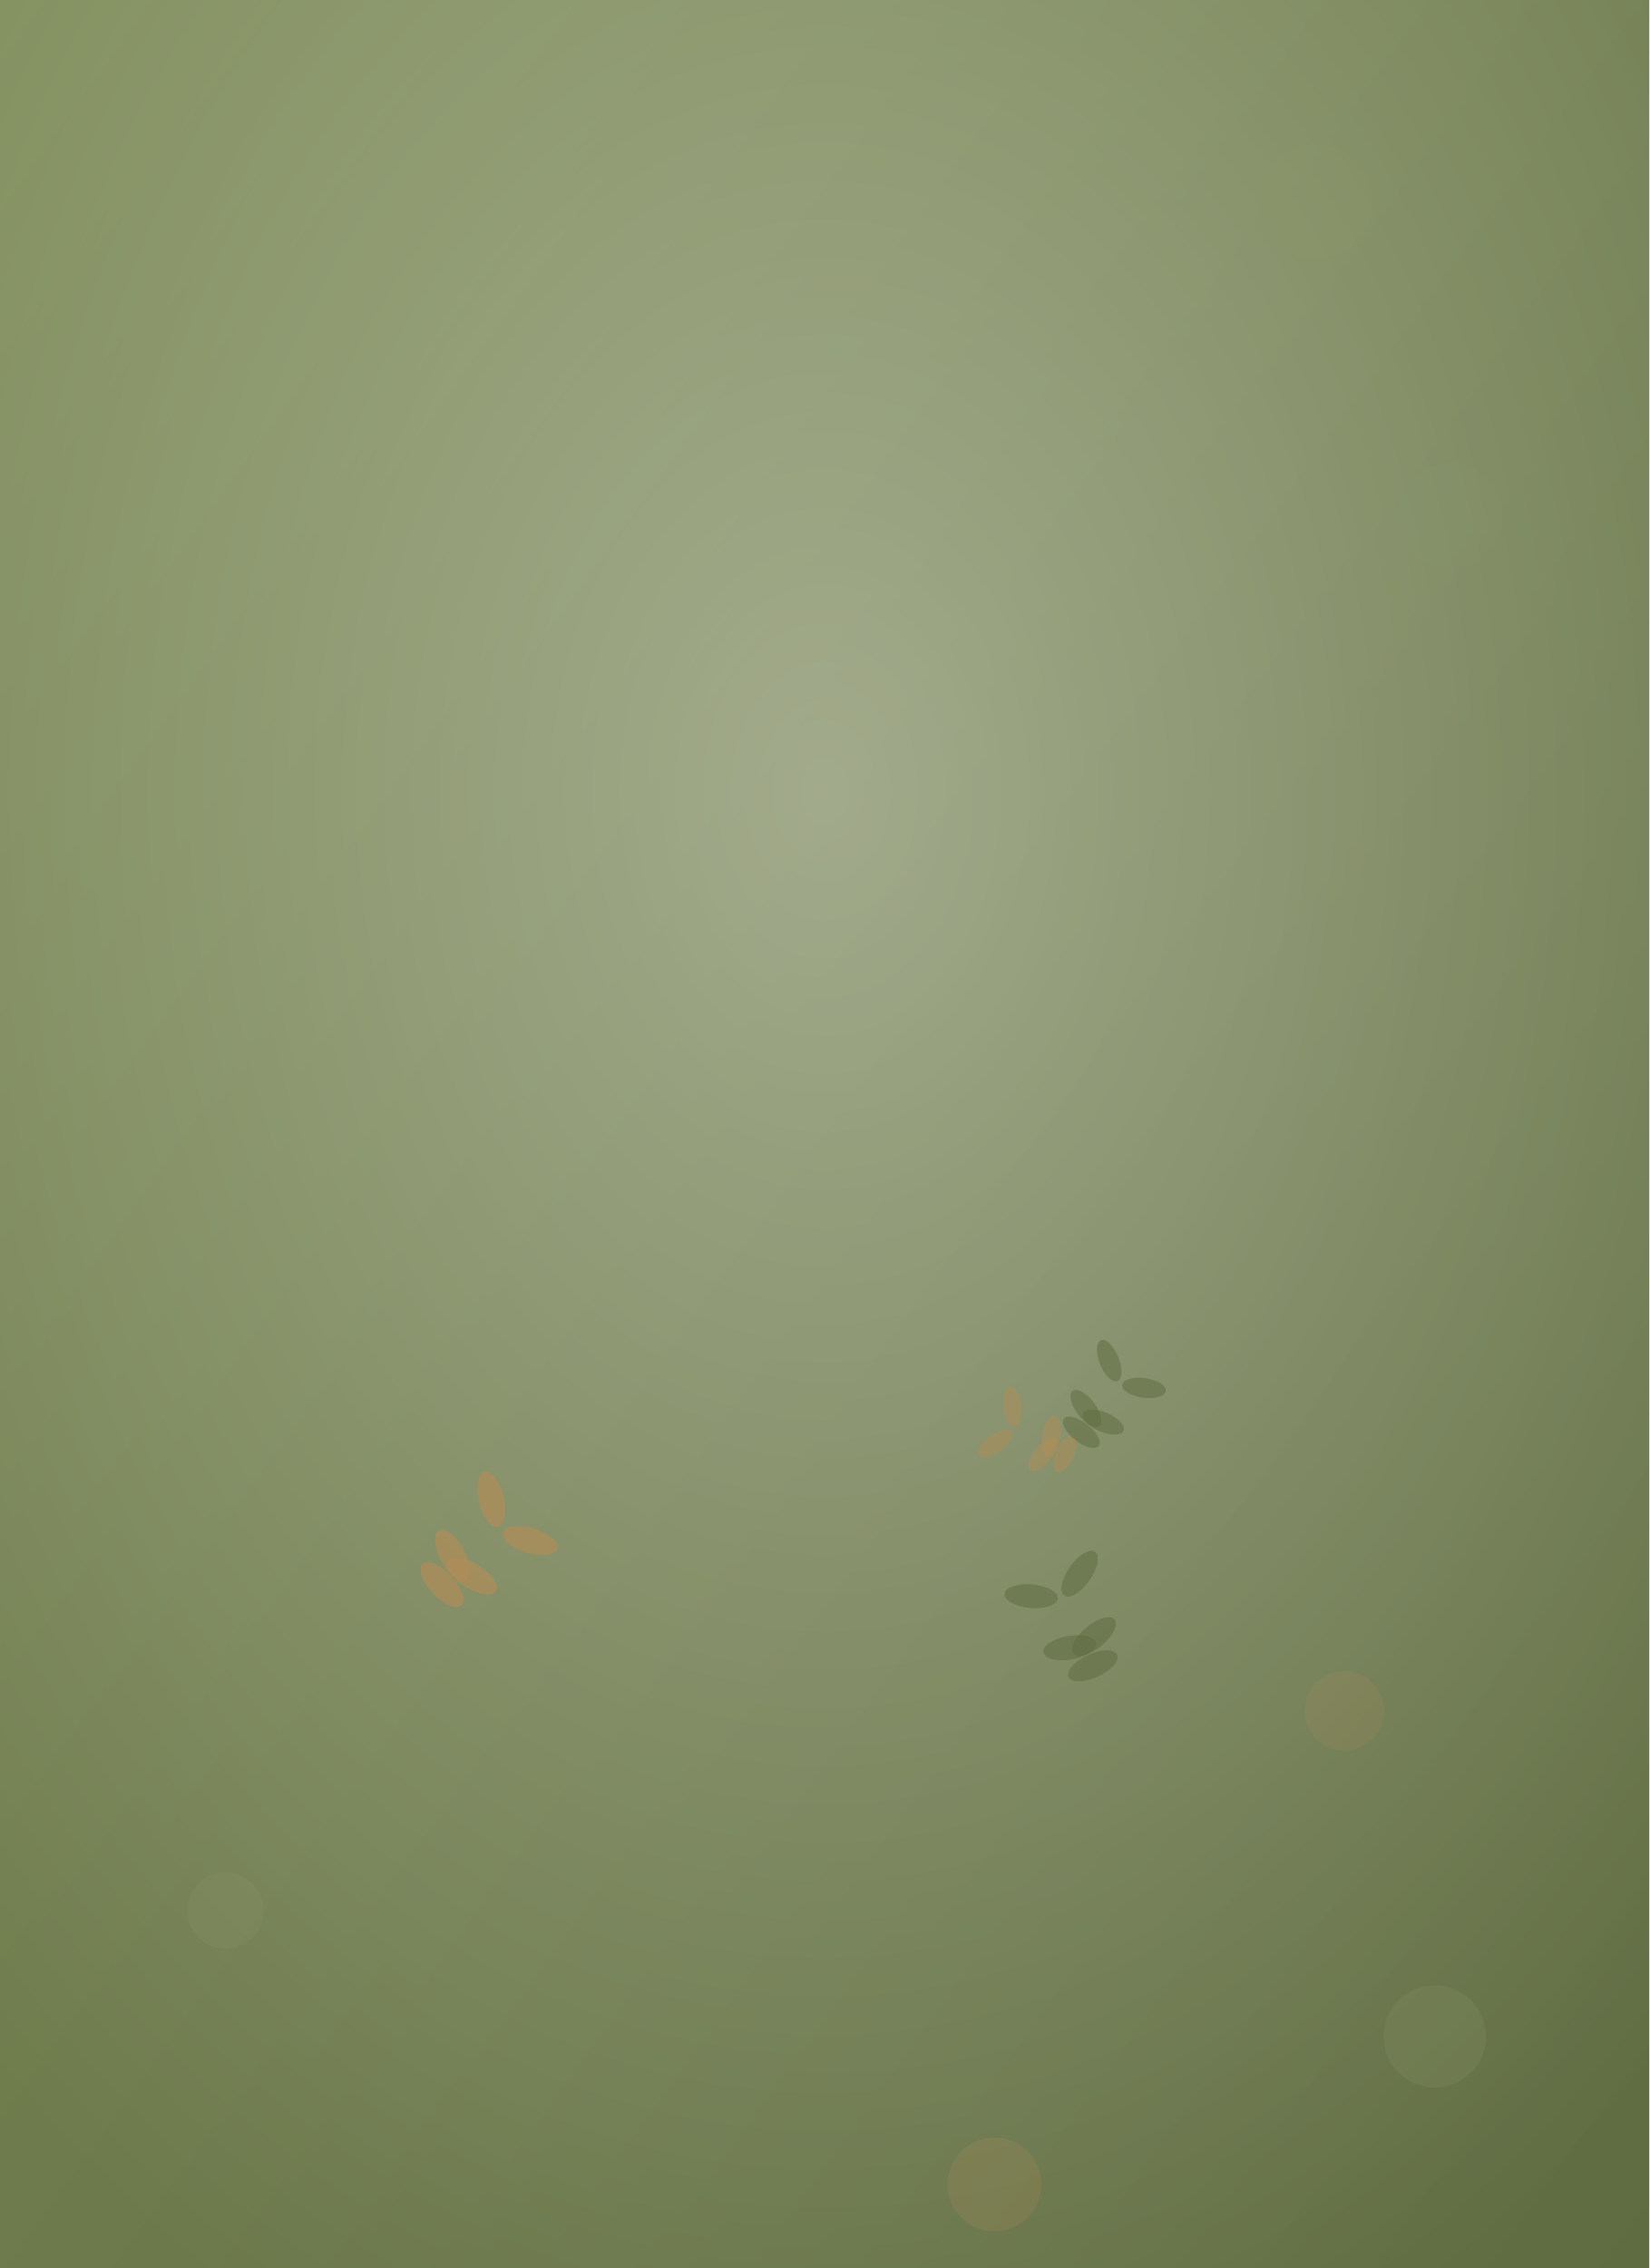
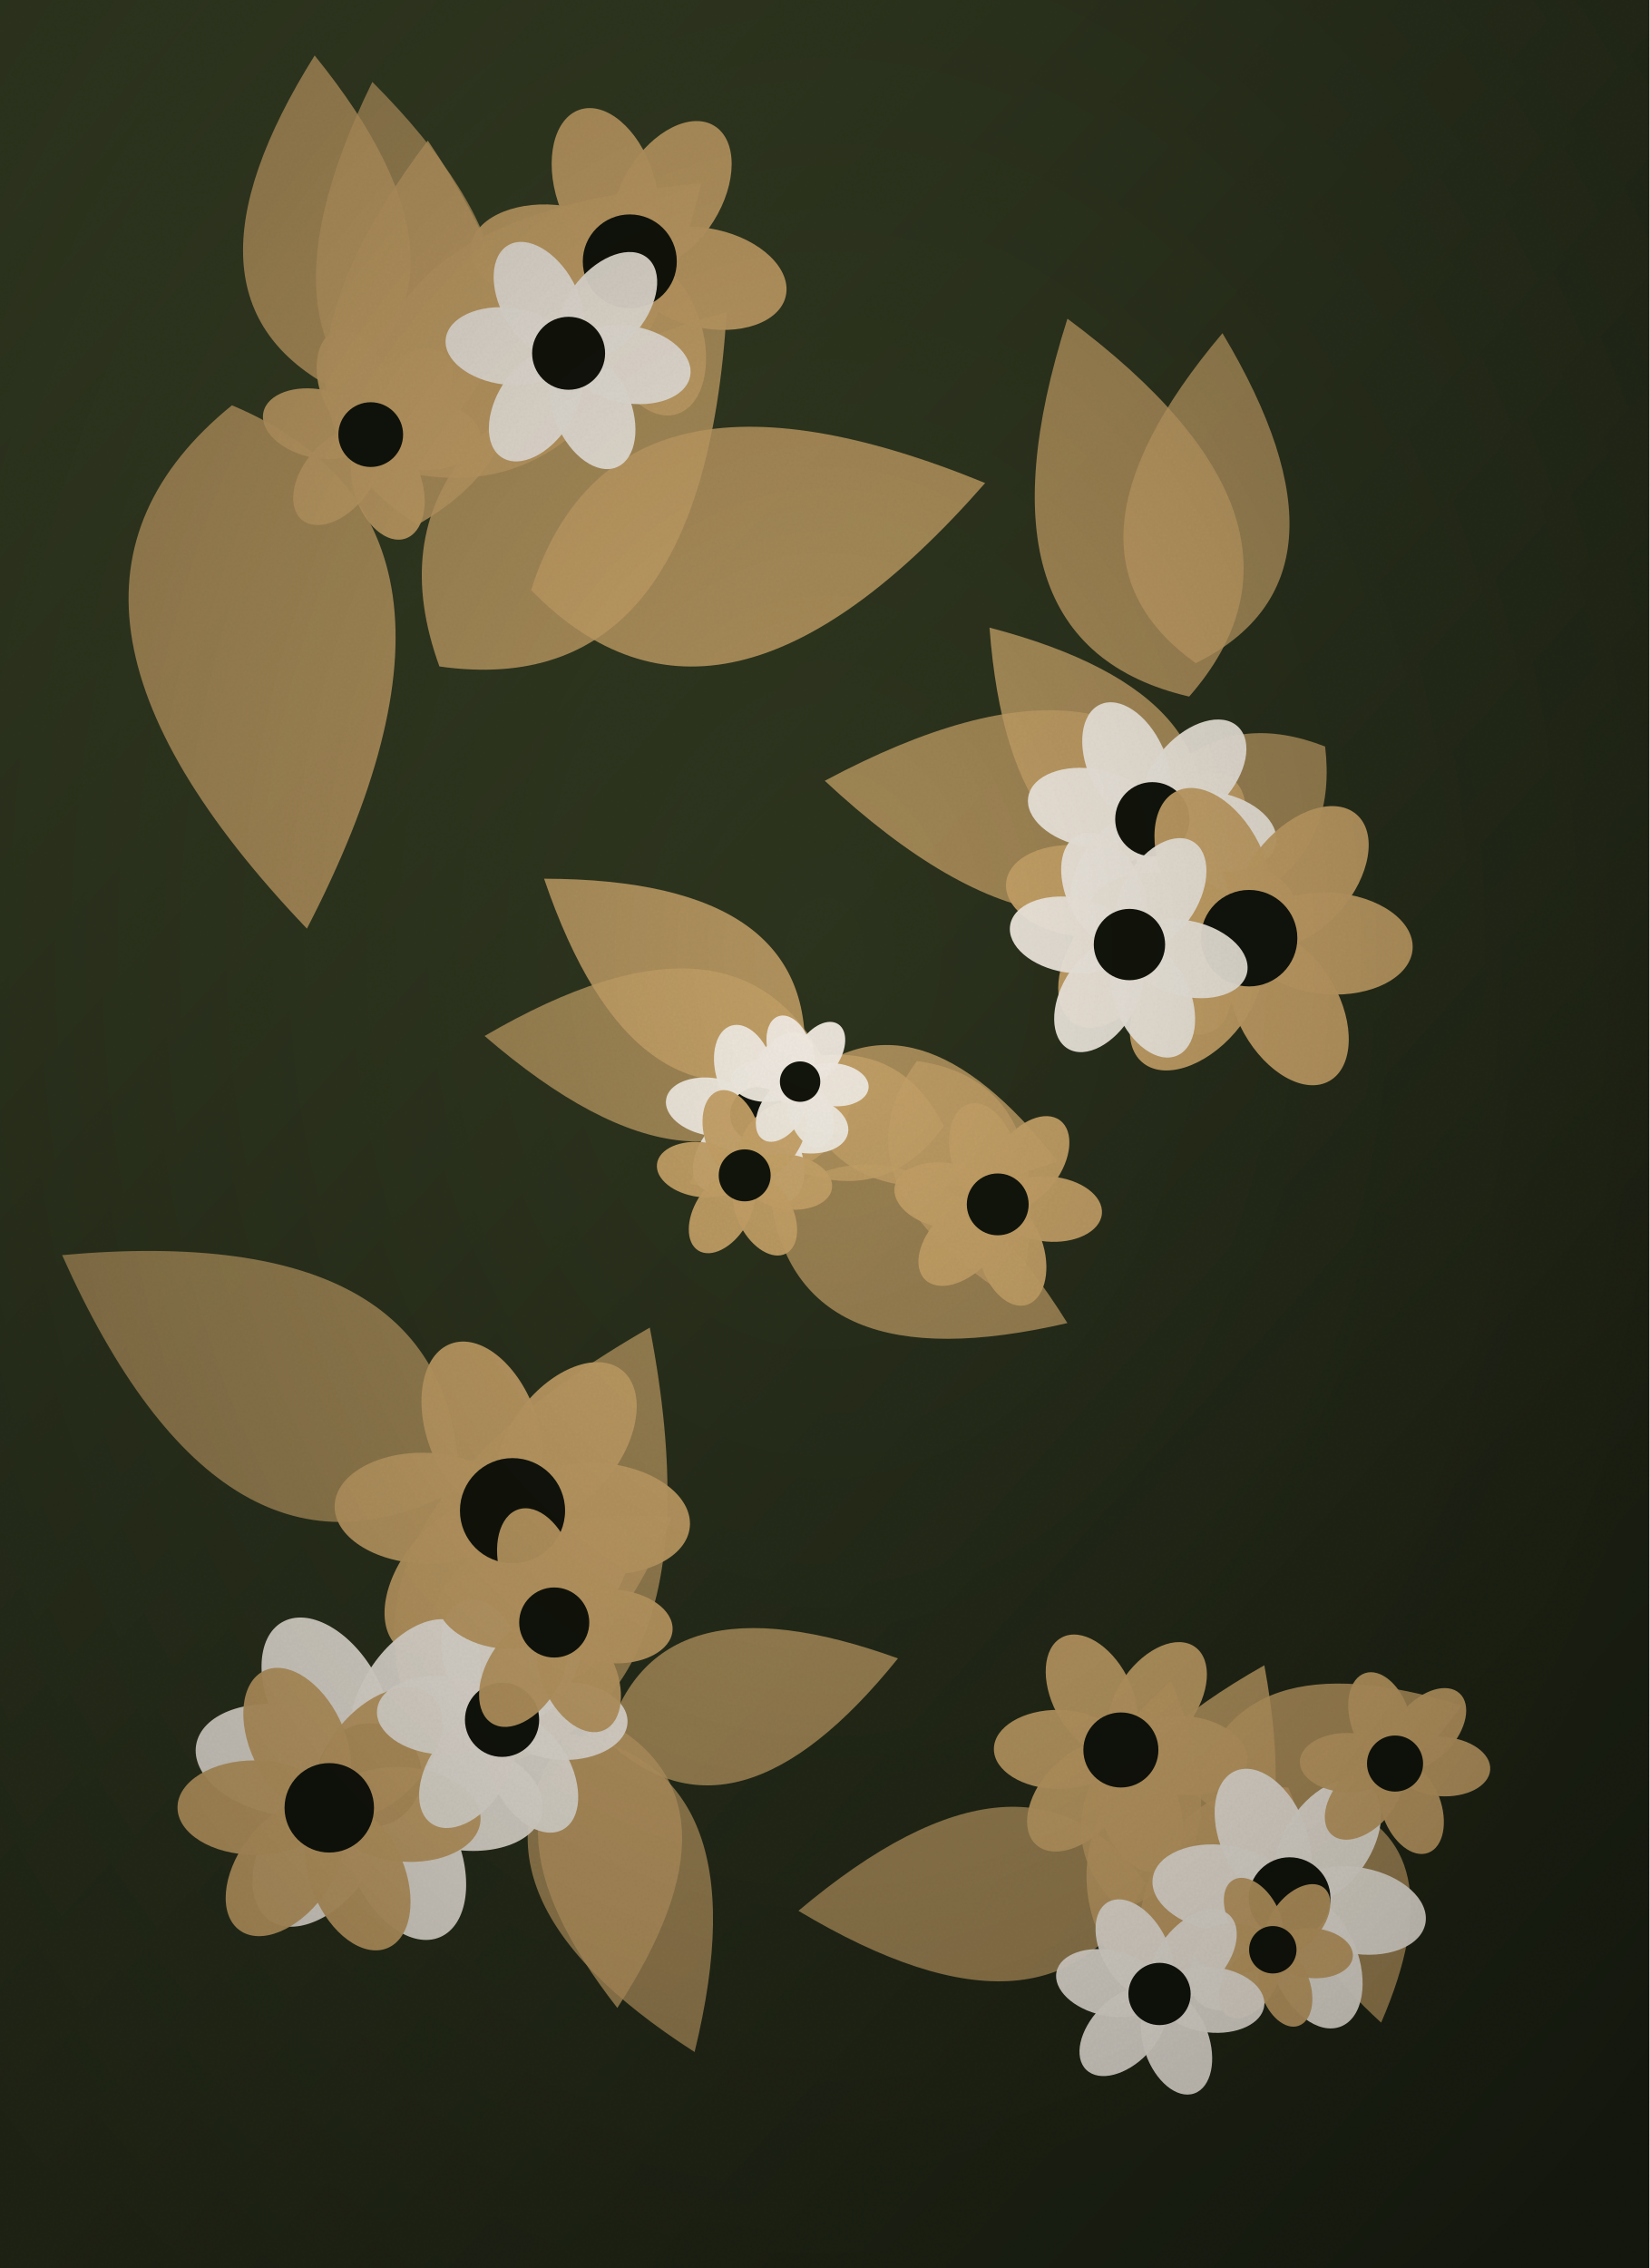
<svg xmlns="http://www.w3.org/2000/svg" width="800" height="1100" viewBox="0 0 800 1100" role="img">
  <defs>
-     <linearGradient id="g12" x1="0" y1="0" x2="1" y2="1">
-       <stop offset="0%" stop-color="#7c8a56" />
-       <stop offset="100%" stop-color="#5f6b41" />
+     <linearGradient id="g12" x1="0.1" y1="0" x2="0.9" y2="1">
+       <stop offset="0%" stop-color="#3a4326" />
+       <stop offset="100%" stop-color="#1c2113" />
    </linearGradient>
-     <radialGradient id="soft12" cx="50%" cy="35%" r="75%">
-       <stop offset="0%" stop-color="#ffffff" stop-opacity="0.35" />
-       <stop offset="100%" stop-color="#ffffff" stop-opacity="0" />
+     <radialGradient id="v12" cx="50%" cy="42%" r="72%">
+       <stop offset="0%" stop-color="#000000" stop-opacity="0" />
+       <stop offset="100%" stop-color="#000000" stop-opacity="0.3" />
    </radialGradient>
+     <filter id="n12">
+       <feTurbulence type="fractalNoise" baseFrequency="0.8" numOctaves="2" stitchTiles="stitch" result="noise" />
+       <feColorMatrix in="noise" type="matrix" values="0 0 0 0 0  0 0 0 0 0  0 0 0 0 0  0 0 0 0.06 0" />
+     </filter>
  </defs>
  <rect width="800" height="1100" fill="url(#g12)" />
-   <rect width="800" height="1100" fill="url(#soft12)" />
-   <g transform="rotate(114.8765 491.0885 682.1858)">
-     <ellipse cx="491.088" cy="682.186" rx="9.838" ry="4.372" fill="#b08d57" opacity="0.494" transform="rotate(-30 491.0885 682.1858)" />
-     <ellipse cx="496.008" cy="658.997" rx="9.838" ry="4.372" fill="#b08d57" opacity="0.494" transform="rotate(-15 496.0075 658.9972)" />
-     <ellipse cx="500.927" cy="649.392" rx="9.838" ry="4.372" fill="#b08d57" opacity="0.494" transform="rotate(0 500.9266 649.3922)" />
-     <ellipse cx="505.846" cy="658.997" rx="9.838" ry="4.372" fill="#b08d57" opacity="0.494" transform="rotate(15 505.8456 658.9972)" />
-     <ellipse cx="510.765" cy="682.186" rx="9.838" ry="4.372" fill="#b08d57" opacity="0.494" transform="rotate(30 510.7646 682.1858)" />
-   </g>
-   <g transform="rotate(218.0324 554.9259 673.1441)">
-     <ellipse cx="554.926" cy="673.144" rx="10.706" ry="4.758" fill="#5f6b41" opacity="0.53" transform="rotate(-30 554.9259 673.1441)" />
-     <ellipse cx="560.279" cy="647.909" rx="10.706" ry="4.758" fill="#5f6b41" opacity="0.53" transform="rotate(-15 560.2791 647.909)" />
-     <ellipse cx="565.632" cy="637.456" rx="10.706" ry="4.758" fill="#5f6b41" opacity="0.53" transform="rotate(0 565.6323 637.4563)" />
-     <ellipse cx="570.985" cy="647.909" rx="10.706" ry="4.758" fill="#5f6b41" opacity="0.53" transform="rotate(15 570.9854 647.909)" />
-     <ellipse cx="576.339" cy="673.144" rx="10.706" ry="4.758" fill="#5f6b41" opacity="0.53" transform="rotate(30 576.3386 673.1441)" />
-   </g>
-   <g transform="rotate(226.6512 257.1584 747.1399)">
-     <ellipse cx="257.158" cy="747.14" rx="13.739" ry="6.106" fill="#b08d57" opacity="0.699" transform="rotate(-30 257.1584 747.1399)" />
-     <ellipse cx="264.028" cy="714.757" rx="13.739" ry="6.106" fill="#b08d57" opacity="0.699" transform="rotate(-15 264.0279 714.757)" />
-     <ellipse cx="270.897" cy="701.343" rx="13.739" ry="6.106" fill="#b08d57" opacity="0.699" transform="rotate(0 270.8974 701.3435)" />
-     <ellipse cx="277.767" cy="714.757" rx="13.739" ry="6.106" fill="#b08d57" opacity="0.699" transform="rotate(15 277.7668 714.757)" />
-     <ellipse cx="284.636" cy="747.14" rx="13.739" ry="6.106" fill="#b08d57" opacity="0.699" transform="rotate(30 284.6363 747.1399)" />
-   </g>
-   <g transform="rotate(155.1775 523.7119 763.2782)">
-     <ellipse cx="523.712" cy="763.278" rx="12.964" ry="5.762" fill="#5f6b41" opacity="0.548" transform="rotate(-30 523.7119 763.2782)" />
-     <ellipse cx="530.194" cy="732.723" rx="12.964" ry="5.762" fill="#5f6b41" opacity="0.548" transform="rotate(-15 530.1938 732.7226)" />
-     <ellipse cx="536.676" cy="720.066" rx="12.964" ry="5.762" fill="#5f6b41" opacity="0.548" transform="rotate(0 536.6756 720.0661)" />
-     <ellipse cx="543.157" cy="732.723" rx="12.964" ry="5.762" fill="#5f6b41" opacity="0.548" transform="rotate(15 543.1574 732.7226)" />
-     <ellipse cx="549.639" cy="763.278" rx="12.964" ry="5.762" fill="#5f6b41" opacity="0.548" transform="rotate(30 549.6392 763.2782)" />
-   </g>
-   <circle cx="482.335" cy="1059.476" r="22.767" fill="#b08d57" opacity="0.197" />
-   <circle cx="652.106" cy="829.767" r="19.245" fill="#b08d57" opacity="0.178" />
-   <circle cx="703.152" cy="250.084" r="25.425" fill="#8a9767" opacity="0.142" />
-   <circle cx="637.942" cy="97.896" r="27.564" fill="#8a9767" opacity="0.172" />
-   <circle cx="695.984" cy="987.708" r="24.811" fill="#8a9767" opacity="0.202" />
-   <circle cx="109.376" cy="926.621" r="18.536" fill="#8a9767" opacity="0.194" />
+   <path d="M 162.477 188.871 Q 211.157 107.739 324.742 188.871 Q 211.157 270.003 162.477 188.871 Z" fill="#c9a469" opacity="0.823" transform="rotate(266.5216 162.4774 188.8712)" />
+   <path d="M 209.241 212.759 Q 261.857 125.066 384.626 212.759 Q 261.857 300.451 209.241 212.759 Z" fill="#c9a469" opacity="0.73" transform="rotate(260.6034 209.2414 212.7586)" />
+   <path d="M 213.149 323.241 Q 279.512 212.636 434.359 323.241 Q 279.512 433.846 213.149 323.241 Z" fill="#c9a469" opacity="0.814" transform="rotate(309.037 213.1486 323.2411)" />
+   <path d="M 180.747 224.645 Q 243.596 119.897 390.242 224.645 Q 243.596 329.392 180.747 224.645 Z" fill="#c9a469" opacity="0.79" transform="rotate(319.6003 180.7471 224.6446)" />
+   <path d="M 257.607 286.184 Q 325.494 173.04 483.896 286.184 Q 325.494 399.328 257.607 286.184 Z" fill="#c9a469" opacity="0.822" transform="rotate(346.7377 257.6074 286.1839)" />
+   <path d="M 202.455 254.496 Q 258.369 161.306 388.835 254.496 Q 258.369 347.686 202.455 254.496 Z" fill="#c9a469" opacity="0.832" transform="rotate(271.5602 202.4553 254.496)" />
+   <path d="M 112.506 196.574 Q 189.429 68.368 368.917 196.574 Q 189.429 324.779 112.506 196.574 Z" fill="#c9a469" opacity="0.82" transform="rotate(81.84568 112.5058 196.5736)" />
+   <g>
+     <ellipse cx="342.7" cy="135.0" rx="39.4" ry="24.1" fill="#c9a469" opacity="0.96" transform="rotate(12.46155 342.7 135.0)" />
+     <ellipse cx="316.7" cy="163.2" rx="39.4" ry="24.1" fill="#c9a469" opacity="0.96" transform="rotate(72.86171 316.7 163.2)" />
+     <ellipse cx="280.8" cy="155.7" rx="39.4" ry="24.1" fill="#c9a469" opacity="0.96" transform="rotate(130.5172 280.8 155.7)" />
+     <ellipse cx="267.6" cy="123.4" rx="39.4" ry="24.1" fill="#c9a469" opacity="0.96" transform="rotate(185.1185 267.6 123.4)" />
+     <ellipse cx="293.6" cy="90.6" rx="39.4" ry="24.1" fill="#c9a469" opacity="0.96" transform="rotate(251.7412 293.6 90.6)" />
+     <ellipse cx="325.7" cy="94.5" rx="39.4" ry="24.1" fill="#c9a469" opacity="0.96" transform="rotate(301.9584 325.7 94.5)" />
+     <circle cx="305.499" cy="126.794" r="22.8" fill="#12150c" />
+   </g>
+   <g>
+     <ellipse cx="304.8" cy="176.8" rx="30.5" ry="18.7" fill="#f4ede3" opacity="0.96" transform="rotate(10.62519 304.8 176.8)" />
+     <ellipse cx="287.3" cy="198.5" rx="30.5" ry="18.7" fill="#f4ede3" opacity="0.96" transform="rotate(67.01332 287.3 198.5)" />
+     <ellipse cx="259.9" cy="196.2" rx="30.5" ry="18.7" fill="#f4ede3" opacity="0.96" transform="rotate(122.6462 259.9 196.2)" />
+     <ellipse cx="246.5" cy="167.9" rx="30.5" ry="18.7" fill="#f4ede3" opacity="0.96" transform="rotate(186.7637 246.5 167.9)" />
+     <ellipse cx="261.5" cy="145.5" rx="30.5" ry="18.7" fill="#f4ede3" opacity="0.96" transform="rotate(241.0187 261.5 145.5)" />
+     <ellipse cx="294.6" cy="148.6" rx="30.5" ry="18.7" fill="#f4ede3" opacity="0.96" transform="rotate(309.5055 294.6 148.6)" />
+     <circle cx="275.815" cy="171.343" r="17.7" fill="#12150c" />
+   </g>
+   <g>
+     <ellipse cx="206.0" cy="211.4" rx="27.0" ry="16.6" fill="#c9a469" opacity="0.96" transform="rotate(1.32844 206.0 211.4)" />
+     <ellipse cx="188.1" cy="235.6" rx="27.0" ry="16.6" fill="#c9a469" opacity="0.96" transform="rotate(71.60947 188.1 235.6)" />
+     <ellipse cx="163.5" cy="231.2" rx="27.0" ry="16.6" fill="#c9a469" opacity="0.96" transform="rotate(128.8007 163.5 231.2)" />
+     <ellipse cx="154.2" cy="205.5" rx="27.0" ry="16.6" fill="#c9a469" opacity="0.96" transform="rotate(191.6914 154.2 205.5)" />
+     <ellipse cx="171.5" cy="186.0" rx="27.0" ry="16.6" fill="#c9a469" opacity="0.96" transform="rotate(251.4837 171.5 186.0)" />
+     <ellipse cx="197.7" cy="191.7" rx="27.0" ry="16.6" fill="#c9a469" opacity="0.96" transform="rotate(313.1733 197.7 191.7)" />
+     <circle cx="179.831" cy="210.792" r="15.7" fill="#12150c" />
+   </g>
+   <path d="M 580.034 321.656 Q 628.207 241.367 740.611 321.656 Q 628.207 401.944 580.034 321.656 Z" fill="#c9a469" opacity="0.741" transform="rotate(274.6204 580.0342 321.6556)" />
+   <path d="M 577.617 421.525 Q 623.363 345.283 730.102 421.525 Q 623.363 497.767 577.617 421.525 Z" fill="#c9a469" opacity="0.795" transform="rotate(230.1836 577.6174 421.5251)" />
+   <path d="M 642.781 362.071 Q 687.542 287.47 791.984 362.071 Q 687.542 436.673 642.781 362.071 Z" fill="#c9a469" opacity="0.729" transform="rotate(142.321 642.7807 362.0712)" />
+   <path d="M 576.828 337.842 Q 634.596 241.562 769.388 337.842 Q 634.596 434.122 576.828 337.842 Z" fill="#c9a469" opacity="0.765" transform="rotate(252.1435 576.8281 337.842)" />
+   <path d="M 594.219 404.008 Q 652.955 306.114 790.007 404.008 Q 652.955 501.902 594.219 404.008 Z" fill="#c9a469" opacity="0.755" transform="rotate(187.429 594.2186 404.0078)" />
+   <g>
+     <ellipse cx="592.9" cy="438.8" rx="35.9" ry="22.0" fill="#c9a469" opacity="0.96" transform="rotate(4.129125 592.9 438.8)" />
+     <ellipse cx="572.6" cy="467.9" rx="35.9" ry="22.0" fill="#c9a469" opacity="0.96" transform="rotate(65.524 572.6 467.9)" />
+     <ellipse cx="539.9" cy="465.8" rx="35.9" ry="22.0" fill="#c9a469" opacity="0.96" transform="rotate(121.7869 539.9 465.8)" />
+     <ellipse cx="523.7" cy="432.1" rx="35.9" ry="22.0" fill="#c9a469" opacity="0.96" transform="rotate(186.9322 523.7 432.1)" />
+     <ellipse cx="544.8" cy="404.1" rx="35.9" ry="22.0" fill="#c9a469" opacity="0.96" transform="rotate(247.3876 544.8 404.1)" />
+     <ellipse cx="577.3" cy="407.2" rx="35.9" ry="22.0" fill="#c9a469" opacity="0.96" transform="rotate(303.3742 577.3 407.2)" />
+     <circle cx="558.197" cy="436.251" r="20.9" fill="#12150c" />
+   </g>
+   <g>
+     <ellipse cx="588.4" cy="403.2" rx="31.1" ry="19.0" fill="#f4ede3" opacity="0.96" transform="rotate(11.24523 588.4 403.2)" />
+     <ellipse cx="573.3" cy="423.8" rx="31.1" ry="19.0" fill="#f4ede3" opacity="0.96" transform="rotate(61.4661 573.3 423.8)" />
+     <ellipse cx="542.6" cy="422.6" rx="31.1" ry="19.0" fill="#f4ede3" opacity="0.96" transform="rotate(122.8684 542.6 422.6)" />
+     <ellipse cx="529.4" cy="391.9" rx="31.1" ry="19.0" fill="#f4ede3" opacity="0.96" transform="rotate(190.3679 529.4 391.9)" />
+     <ellipse cx="546.5" cy="370.0" rx="31.1" ry="19.0" fill="#f4ede3" opacity="0.96" transform="rotate(245.6176 546.5 370.0)" />
+     <ellipse cx="579.3" cy="375.2" rx="31.1" ry="19.0" fill="#f4ede3" opacity="0.96" transform="rotate(312.7118 579.3 375.2)" />
+     <circle cx="558.951" cy="397.339" r="18.0" fill="#12150c" />
+   </g>
+   <g>
+     <ellipse cx="644.9" cy="457.6" rx="40.4" ry="24.7" fill="#c9a469" opacity="0.96" transform="rotate(3.738975 644.9 457.6)" />
+     <ellipse cx="625.0" cy="489.1" rx="40.4" ry="24.7" fill="#c9a469" opacity="0.96" transform="rotate(60.69078 625.0 489.1)" />
+     <ellipse cx="580.4" cy="484.6" rx="40.4" ry="24.7" fill="#c9a469" opacity="0.96" transform="rotate(130.8134 580.4 484.6)" />
+     <ellipse cx="567.4" cy="448.3" rx="40.4" ry="24.7" fill="#c9a469" opacity="0.96" transform="rotate(189.9241 567.4 448.3)" />
+     <ellipse cx="588.5" cy="420.0" rx="40.4" ry="24.7" fill="#c9a469" opacity="0.96" transform="rotate(243.5491 588.5 420.0)" />
+     <ellipse cx="631.5" cy="425.5" rx="40.4" ry="24.7" fill="#c9a469" opacity="0.96" transform="rotate(311.0081 631.5 425.5)" />
+     <circle cx="605.905" cy="455.026" r="23.4" fill="#12150c" />
+   </g>
+   <g>
+     <ellipse cx="575.9" cy="465.0" rx="29.8" ry="18.3" fill="#f4ede3" opacity="0.96" transform="rotate(13.83923 575.9 465.0)" />
+     <ellipse cx="559.2" cy="484.6" rx="29.8" ry="18.3" fill="#f4ede3" opacity="0.96" transform="rotate(66.77901 559.2 484.6)" />
+     <ellipse cx="533.2" cy="483.0" rx="29.8" ry="18.3" fill="#f4ede3" opacity="0.96" transform="rotate(120.5551 533.2 483.0)" />
+     <ellipse cx="519.4" cy="453.5" rx="29.8" ry="18.3" fill="#f4ede3" opacity="0.96" transform="rotate(189.1819 519.4 453.5)" />
+     <ellipse cx="535.6" cy="432.0" rx="29.8" ry="18.3" fill="#f4ede3" opacity="0.96" transform="rotate(244.7632 535.6 432.0)" />
+     <ellipse cx="563.1" cy="433.6" rx="29.8" ry="18.3" fill="#f4ede3" opacity="0.96" transform="rotate(301.844 563.1 433.6)" />
+     <circle cx="547.86" cy="458.114" r="17.3" fill="#12150c" />
+   </g>
+   <path d="M 205.666 810.356 Q 248.056 739.705 346.967 810.356 Q 248.056 881.006 205.666 810.356 Z" fill="#c9a469" opacity="0.745" transform="rotate(328.2176 205.666 810.3556)" />
+   <path d="M 215.41 861.692 Q 287.283 741.904 454.985 861.692 Q 287.283 981.48 215.41 861.692 Z" fill="#c9a469" opacity="0.72" transform="rotate(294.6142 215.4099 861.692)" />
+   <path d="M 293.561 834.325 Q 335.462 764.489 433.232 834.325 Q 335.462 904.16 293.561 834.325 Z" fill="#c9a469" opacity="0.771" transform="rotate(87.58488 293.5611 834.3247)" />
+   <path d="M 275.231 840.698 Q 325.151 757.497 441.633 840.698 Q 325.151 923.899 275.231 840.698 Z" fill="#c9a469" opacity="0.721" transform="rotate(68.24074 275.2309 840.6981)" />
+   <path d="M 294.197 843.923 Q 338.239 770.521 441.002 843.923 Q 338.239 917.326 294.197 843.923 Z" fill="#c9a469" opacity="0.769" transform="rotate(344.3596 294.1969 843.9235)" />
+   <path d="M 222.904 721.778 Q 289.946 610.041 446.378 721.778 Q 289.946 833.516 222.904 721.778 Z" fill="#c9a469" opacity="0.712" transform="rotate(210.3858 222.9037 721.7784)" />
+   <g>
+     <ellipse cx="290.9" cy="736.5" rx="43.9" ry="26.9" fill="#c9a469" opacity="0.96" transform="rotate(5.175176 290.9 736.5)" />
+     <ellipse cx="263.9" cy="772.3" rx="43.9" ry="26.9" fill="#c9a469" opacity="0.96" transform="rotate(68.88369 263.9 772.3)" />
+     <ellipse cx="221.4" cy="765.3" rx="43.9" ry="26.9" fill="#c9a469" opacity="0.96" transform="rotate(129.7591 221.4 765.3)" />
+     <ellipse cx="206.2" cy="731.5" rx="43.9" ry="26.9" fill="#c9a469" opacity="0.96" transform="rotate(181.6563 206.2 731.5)" />
+     <ellipse cx="233.9" cy="692.9" rx="43.9" ry="26.9" fill="#c9a469" opacity="0.96" transform="rotate(249.7305 233.9 692.9)" />
+     <ellipse cx="274.6" cy="699.1" rx="43.9" ry="26.9" fill="#c9a469" opacity="0.96" transform="rotate(307.677 274.6 699.1)" />
+     <circle cx="248.604" cy="732.694" r="25.5" fill="#12150c" />
+   </g>
+   <g>
+     <ellipse cx="220.5" cy="870.1" rx="43.5" ry="26.6" fill="#f4ede3" opacity="0.96" transform="rotate(12.42391 220.5 870.1)" />
+     <ellipse cx="196.2" cy="899.6" rx="43.5" ry="26.6" fill="#f4ede3" opacity="0.96" transform="rotate(66.54998 196.2 899.6)" />
+     <ellipse cx="155.5" cy="895.6" rx="43.5" ry="26.6" fill="#f4ede3" opacity="0.96" transform="rotate(124.607 155.5 895.6)" />
+     <ellipse cx="138.0" cy="853.7" rx="43.5" ry="26.6" fill="#f4ede3" opacity="0.96" transform="rotate(189.9992 138.0 853.7)" />
+     <ellipse cx="158.5" cy="824.5" rx="43.5" ry="26.6" fill="#f4ede3" opacity="0.96" transform="rotate(240.1353 158.5 824.5)" />
+     <ellipse cx="201.2" cy="825.0" rx="43.5" ry="26.6" fill="#f4ede3" opacity="0.96" transform="rotate(301.2318 201.2 825.0)" />
+     <circle cx="179.412" cy="861.002" r="25.2" fill="#12150c" />
+   </g>
+   <g>
+     <ellipse cx="195.8" cy="880.0" rx="37.4" ry="22.9" fill="#c9a469" opacity="0.96" transform="rotate(5.050284 195.8 880.0)" />
+     <ellipse cx="173.6" cy="910.3" rx="37.4" ry="22.9" fill="#c9a469" opacity="0.96" transform="rotate(67.49883 173.6 910.3)" />
+     <ellipse cx="138.3" cy="906.0" rx="37.4" ry="22.9" fill="#c9a469" opacity="0.96" transform="rotate(126.3185 138.3 906.0)" />
+     <ellipse cx="123.5" cy="876.7" rx="37.4" ry="22.9" fill="#c9a469" opacity="0.96" transform="rotate(180.1388 123.5 876.7)" />
+     <ellipse cx="144.2" cy="844.1" rx="37.4" ry="22.9" fill="#c9a469" opacity="0.96" transform="rotate(244.5657 144.2 844.1)" />
+     <ellipse cx="184.1" cy="850.1" rx="37.4" ry="22.9" fill="#c9a469" opacity="0.96" transform="rotate(312.3931 184.1 850.1)" />
+     <circle cx="159.72" cy="876.81" r="21.7" fill="#12150c" />
+   </g>
+   <g>
+     <ellipse cx="273.5" cy="834.6" rx="30.9" ry="19.0" fill="#f4ede3" opacity="0.96" transform="rotate(0.9592278 273.5 834.6)" />
+     <ellipse cx="258.1" cy="860.3" rx="30.9" ry="19.0" fill="#f4ede3" opacity="0.96" transform="rotate(60.98729 258.1 860.3)" />
+     <ellipse cx="226.7" cy="858.9" rx="30.9" ry="19.0" fill="#f4ede3" opacity="0.96" transform="rotate(124.1506 226.7 858.9)" />
+     <ellipse cx="213.7" cy="831.9" rx="30.9" ry="19.0" fill="#f4ede3" opacity="0.96" transform="rotate(184.3039 213.7 831.9)" />
+     <ellipse cx="234.4" cy="805.6" rx="30.9" ry="19.0" fill="#f4ede3" opacity="0.96" transform="rotate(252.2786 234.4 805.6)" />
+     <ellipse cx="259.3" cy="808.7" rx="30.9" ry="19.0" fill="#f4ede3" opacity="0.96" transform="rotate(301.77 259.3 808.7)" />
+     <circle cx="243.529" cy="834.119" r="18.0" fill="#12150c" />
+   </g>
+   <g>
+     <ellipse cx="297.1" cy="788.8" rx="29.2" ry="17.9" fill="#c9a469" opacity="0.96" transform="rotate(3.731729 297.1 788.8)" />
+     <ellipse cx="280.8" cy="812.6" rx="29.2" ry="17.9" fill="#c9a469" opacity="0.96" transform="rotate(64.92029 280.8 812.6)" />
+     <ellipse cx="254.0" cy="811.0" rx="29.2" ry="17.9" fill="#c9a469" opacity="0.96" transform="rotate(121.6842 254.0 811.0)" />
+     <ellipse cx="241.1" cy="781.2" rx="29.2" ry="17.9" fill="#c9a469" opacity="0.96" transform="rotate(191.7516 241.1 781.2)" />
+     <ellipse cx="260.3" cy="759.9" rx="29.2" ry="17.9" fill="#c9a469" opacity="0.96" transform="rotate(252.5312 260.3 759.9)" />
+     <ellipse cx="283.7" cy="762.8" rx="29.2" ry="17.9" fill="#c9a469" opacity="0.96" transform="rotate(301.5915 283.7 762.8)" />
+     <circle cx="268.837" cy="786.927" r="17.0" fill="#12150c" />
+   </g>
+   <path d="M 555.51 913.202 Q 606.137 828.824 724.267 913.202 Q 606.137 997.581 555.51 913.202 Z" fill="#c9a469" opacity="0.726" transform="rotate(175.392 555.5101 913.2025)" />
+   <path d="M 543.364 957.442 Q 592.948 874.803 708.642 957.442 Q 592.948 1040.081 543.364 957.442 Z" fill="#c9a469" opacity="0.847" transform="rotate(295.0293 543.3644 957.442)" />
+   <path d="M 543.634 926.274 Q 577.766 869.387 657.407 926.274 Q 577.766 983.161 543.634 926.274 Z" fill="#c9a469" opacity="0.782" transform="rotate(282.3519 543.6336 926.2741)" />
+   <path d="M 624.94 866.988 Q 664.502 801.051 756.814 866.988 Q 664.502 932.925 624.94 866.988 Z" fill="#c9a469" opacity="0.833" transform="rotate(125.1373 624.9398 866.9877)" />
+   <path d="M 646.839 873.805 Q 679.735 818.978 756.492 873.805 Q 679.735 928.632 646.839 873.805 Z" fill="#c9a469" opacity="0.745" transform="rotate(77.83025 646.8385 873.8049)" />
+   <path d="M 579.819 870.281 Q 620.708 802.133 716.117 870.281 Q 620.708 938.43 579.819 870.281 Z" fill="#c9a469" opacity="0.824" transform="rotate(341.5417 579.8188 870.2815)" />
+   <g>
+     <ellipse cx="573.9" cy="851.4" rx="31.3" ry="19.2" fill="#c9a469" opacity="0.96" transform="rotate(5.05538 573.9 851.4)" />
+     <ellipse cx="553.1" cy="877.6" rx="31.3" ry="19.2" fill="#c9a469" opacity="0.96" transform="rotate(71.92858 553.1 877.6)" />
+     <ellipse cx="523.5" cy="871.4" rx="31.3" ry="19.2" fill="#c9a469" opacity="0.96" transform="rotate(131.7687 523.5 871.4)" />
+     <ellipse cx="513.4" cy="848.5" rx="31.3" ry="19.2" fill="#c9a469" opacity="0.96" transform="rotate(180.5528 513.4 848.5)" />
+     <ellipse cx="529.6" cy="821.9" rx="31.3" ry="19.2" fill="#c9a469" opacity="0.96" transform="rotate(242.375 529.6 821.9)" />
+     <ellipse cx="561.4" cy="824.2" rx="31.3" ry="19.2" fill="#c9a469" opacity="0.96" transform="rotate(305.7851 561.4 824.2)" />
+     <circle cx="543.704" cy="848.754" r="18.2" fill="#12150c" />
+   </g>
+   <g>
+     <ellipse cx="657.9" cy="926.6" rx="34.1" ry="20.9" fill="#f4ede3" opacity="0.96" transform="rotate(10.54678 657.9 926.6)" />
+     <ellipse cx="637.8" cy="951.2" rx="34.1" ry="20.9" fill="#f4ede3" opacity="0.96" transform="rotate(68.23541 637.8 951.2)" />
+     <ellipse cx="604.2" cy="945.7" rx="34.1" ry="20.9" fill="#f4ede3" opacity="0.96" transform="rotate(130.4297 604.2 945.7)" />
+     <ellipse cx="592.9" cy="915.8" rx="34.1" ry="20.9" fill="#f4ede3" opacity="0.96" transform="rotate(188.3321 592.9 915.8)" />
+     <ellipse cx="612.6" cy="890.3" rx="34.1" ry="20.9" fill="#f4ede3" opacity="0.96" transform="rotate(246.938 612.6 890.3)" />
+     <ellipse cx="644.1" cy="893.4" rx="34.1" ry="20.9" fill="#f4ede3" opacity="0.96" transform="rotate(304.3467 644.1 893.4)" />
+     <circle cx="625.551" cy="920.601" r="19.8" fill="#12150c" />
+   </g>
+   <g>
+     <ellipse cx="636.5" cy="947.3" rx="19.8" ry="12.1" fill="#c9a469" opacity="0.96" transform="rotate(4.996802 636.5 947.3)" />
+     <ellipse cx="623.5" cy="963.8" rx="19.8" ry="12.1" fill="#c9a469" opacity="0.96" transform="rotate(71.4058 623.5 963.8)" />
+     <ellipse cx="606.4" cy="961.3" rx="19.8" ry="12.1" fill="#c9a469" opacity="0.96" transform="rotate(125.2113 606.4 961.3)" />
+     <ellipse cx="598.3" cy="945.2" rx="19.8" ry="12.1" fill="#c9a469" opacity="0.96" transform="rotate(181.4889 598.3 945.2)" />
+     <ellipse cx="608.0" cy="929.0" rx="19.8" ry="12.1" fill="#c9a469" opacity="0.96" transform="rotate(240.4597 608.0 929.0)" />
+     <ellipse cx="629.6" cy="930.9" rx="19.8" ry="12.1" fill="#c9a469" opacity="0.96" transform="rotate(309.7718 629.6 930.9)" />
+     <circle cx="617.398" cy="945.647" r="11.5" fill="#12150c" />
+   </g>
+   <g>
+     <ellipse cx="587.4" cy="969.9" rx="26.0" ry="15.9" fill="#f4ede3" opacity="0.96" transform="rotate(6.310383 587.4 969.9)" />
+     <ellipse cx="570.7" cy="990.8" rx="26.0" ry="15.9" fill="#f4ede3" opacity="0.96" transform="rotate(70.69678 570.7 990.8)" />
+     <ellipse cx="545.0" cy="985.2" rx="26.0" ry="15.9" fill="#f4ede3" opacity="0.96" transform="rotate(134.0185 545.0 985.2)" />
+     <ellipse cx="537.9" cy="961.8" rx="26.0" ry="15.9" fill="#f4ede3" opacity="0.96" transform="rotate(192.2524 537.9 961.8)" />
+     <ellipse cx="550.2" cy="945.2" rx="26.0" ry="15.9" fill="#f4ede3" opacity="0.96" transform="rotate(240.8448 550.2 945.2)" />
+     <ellipse cx="579.0" cy="948.2" rx="26.0" ry="15.9" fill="#f4ede3" opacity="0.96" transform="rotate(311.3174 579.0 948.2)" />
+     <circle cx="562.444" cy="967.094" r="15.1" fill="#12150c" />
+   </g>
+   <g>
+     <ellipse cx="699.4" cy="856.8" rx="23.5" ry="14.4" fill="#c9a469" opacity="0.96" transform="rotate(3.744562 699.4 856.8)" />
+     <ellipse cx="684.6" cy="876.6" rx="23.5" ry="14.4" fill="#c9a469" opacity="0.96" transform="rotate(69.68936 684.6 876.6)" />
+     <ellipse cx="661.6" cy="872.3" rx="23.5" ry="14.4" fill="#c9a469" opacity="0.96" transform="rotate(131.7842 661.6 872.3)" />
+     <ellipse cx="654.0" cy="854.9" rx="23.5" ry="14.4" fill="#c9a469" opacity="0.96" transform="rotate(181.2314 654.0 854.9)" />
+     <ellipse cx="669.5" cy="833.8" rx="23.5" ry="14.4" fill="#c9a469" opacity="0.96" transform="rotate(251.6746 669.5 833.8)" />
+     <ellipse cx="692.1" cy="838.6" rx="23.5" ry="14.4" fill="#c9a469" opacity="0.96" transform="rotate(312.5647 692.1 838.6)" />
+     <circle cx="676.691" cy="855.341" r="13.6" fill="#12150c" />
+   </g>
+   <path d="M 373.9 582.187 Q 420.605 504.346 529.582 582.187 Q 420.605 660.028 373.9 582.187 Z" fill="#c9a469" opacity="0.722" transform="rotate(22.47377 373.9 582.1868)" />
+   <path d="M 386.569 525.991 Q 426.175 459.981 518.59 525.991 Q 426.175 592.002 386.569 525.991 Z" fill="#c9a469" opacity="0.794" transform="rotate(16.46296 386.5687 525.9914)" />
+   <path d="M 413.435 521.03 Q 442.011 473.404 508.688 521.03 Q 442.011 568.657 413.435 521.03 Z" fill="#c9a469" opacity="0.848" transform="rotate(145.9151 413.435 521.0305)" />
+   <path d="M 401.462 517.823 Q 451.594 434.269 568.568 517.823 Q 451.594 601.376 401.462 517.823 Z" fill="#c9a469" opacity="0.729" transform="rotate(185.2747 401.4617 517.8226)" />
+   <path d="M 390.056 516.664 Q 436.627 439.046 545.292 516.664 Q 436.627 594.282 390.056 516.664 Z" fill="#c9a469" opacity="0.844" transform="rotate(215.6528 390.0564 516.6642)" />
+   <path d="M 457.737 546.296 Q 494.37 485.241 579.848 546.296 Q 494.37 607.351 457.737 546.296 Z" fill="#c9a469" opacity="0.825" transform="rotate(184.8272 457.7374 546.2959)" />
+   <path d="M 444.801 514.57 Q 482.972 450.952 572.036 514.57 Q 482.972 578.187 444.801 514.57 Z" fill="#c9a469" opacity="0.703" transform="rotate(67.24228 444.8012 514.5695)" />
+   <g>
+     <ellipse cx="386.3" cy="547.0" rx="16.6" ry="10.2" fill="#c9a469" opacity="0.96" transform="rotate(10.91894 386.3 547.0)" />
+     <ellipse cx="377.7" cy="558.3" rx="16.6" ry="10.2" fill="#c9a469" opacity="0.96" transform="rotate(63.29872 377.7 558.3)" />
+     <ellipse cx="361.8" cy="557.5" rx="16.6" ry="10.2" fill="#c9a469" opacity="0.96" transform="rotate(122.5273 361.8 557.5)" />
+     <ellipse cx="354.4" cy="542.8" rx="16.6" ry="10.2" fill="#c9a469" opacity="0.96" transform="rotate(184.0511 354.4 542.8)" />
+     <ellipse cx="365.2" cy="528.8" rx="16.6" ry="10.2" fill="#c9a469" opacity="0.96" transform="rotate(250.7438 365.2 528.8)" />
+     <ellipse cx="380.3" cy="531.2" rx="16.6" ry="10.2" fill="#c9a469" opacity="0.96" transform="rotate(307.4414 380.3 531.2)" />
+     <circle cx="370.478" cy="543.983" r="9.6" fill="#12150c" />
+   </g>
+   <g>
+     <ellipse cx="389.0" cy="545.0" rx="22.8" ry="14.0" fill="#f4ede3" opacity="0.96" transform="rotate(11.702 389.0 545.0)" />
+     <ellipse cx="374.9" cy="561.3" rx="22.8" ry="14.0" fill="#f4ede3" opacity="0.96" transform="rotate(70.01694 374.9 561.3)" />
+     <ellipse cx="353.9" cy="558.0" rx="22.8" ry="14.0" fill="#f4ede3" opacity="0.96" transform="rotate(127.6208 353.9 558.0)" />
+     <ellipse cx="345.6" cy="536.9" rx="22.8" ry="14.0" fill="#f4ede3" opacity="0.96" transform="rotate(189.5094 345.6 536.9)" />
+     <ellipse cx="361.2" cy="519.3" rx="22.8" ry="14.0" fill="#f4ede3" opacity="0.96" transform="rotate(253.7816 361.2 519.3)" />
+     <ellipse cx="378.6" cy="521.5" rx="22.8" ry="14.0" fill="#f4ede3" opacity="0.96" transform="rotate(300.4988 378.6 521.5)" />
+     <circle cx="367.351" cy="540.522" r="13.2" fill="#12150c" />
+   </g>
+   <g>
+     <ellipse cx="382.0" cy="573.2" rx="21.8" ry="13.3" fill="#c9a469" opacity="0.96" transform="rotate(8.605665 382.0 573.2)" />
+     <ellipse cx="371.1" cy="588.7" rx="21.8" ry="13.3" fill="#c9a469" opacity="0.96" transform="rotate(62.11279 371.1 588.7)" />
+     <ellipse cx="350.2" cy="588.0" rx="21.8" ry="13.3" fill="#c9a469" opacity="0.96" transform="rotate(121.673 350.2 588.0)" />
+     <ellipse cx="340.3" cy="567.3" rx="21.8" ry="13.3" fill="#c9a469" opacity="0.96" transform="rotate(187.5072 340.3 567.3)" />
+     <ellipse cx="355.0" cy="549.9" rx="21.8" ry="13.3" fill="#c9a469" opacity="0.96" transform="rotate(252.9399 355.0 549.9)" />
+     <ellipse cx="374.1" cy="553.4" rx="21.8" ry="13.3" fill="#c9a469" opacity="0.96" transform="rotate(307.5818 374.1 553.4)" />
+     <circle cx="361.223" cy="570.06" r="12.6" fill="#12150c" />
+   </g>
+   <g>
+     <ellipse cx="404.4" cy="526.1" rx="17.0" ry="10.4" fill="#f4ede3" opacity="0.96" transform="rotate(5.210912 404.4 526.1)" />
+     <ellipse cx="393.2" cy="540.2" rx="17.0" ry="10.4" fill="#f4ede3" opacity="0.96" transform="rotate(71.81517 393.2 540.2)" />
+     <ellipse cx="379.3" cy="538.4" rx="17.0" ry="10.4" fill="#f4ede3" opacity="0.96" transform="rotate(122.5887 379.3 538.4)" />
+     <ellipse cx="371.7" cy="524.1" rx="17.0" ry="10.4" fill="#f4ede3" opacity="0.96" transform="rotate(181.6257 371.7 524.1)" />
+     <ellipse cx="383.0" cy="509.0" rx="17.0" ry="10.4" fill="#f4ede3" opacity="0.96" transform="rotate(251.7999 383.0 509.0)" />
+     <ellipse cx="397.2" cy="510.9" rx="17.0" ry="10.4" fill="#f4ede3" opacity="0.96" transform="rotate(303.6234 397.2 510.9)" />
+     <circle cx="388.095" cy="524.599" r="9.8" fill="#12150c" />
+   </g>
+   <g>
+     <ellipse cx="508.8" cy="586.4" rx="25.8" ry="15.8" fill="#c9a469" opacity="0.96" transform="rotate(5.09873 508.8 586.4)" />
+     <ellipse cx="490.8" cy="608.1" rx="25.8" ry="15.8" fill="#c9a469" opacity="0.96" transform="rotate(74.05715 490.8 608.1)" />
+     <ellipse cx="466.7" cy="602.1" rx="25.8" ry="15.8" fill="#c9a469" opacity="0.96" transform="rotate(133.9489 466.7 602.1)" />
+     <ellipse cx="459.4" cy="579.9" rx="25.8" ry="15.8" fill="#c9a469" opacity="0.96" transform="rotate(189.7697 459.4 579.9)" />
+     <ellipse cx="477.1" cy="560.2" rx="25.8" ry="15.8" fill="#c9a469" opacity="0.96" transform="rotate(253.9424 477.1 560.2)" />
+     <ellipse cx="498.8" cy="564.1" rx="25.8" ry="15.8" fill="#c9a469" opacity="0.96" transform="rotate(306.5285 498.8 564.1)" />
+     <circle cx="483.967" cy="584.138" r="15.0" fill="#12150c" />
+   </g>
+   <rect width="800" height="1100" fill="url(#v12)" />
+   <rect width="800" height="1100" filter="url(#n12)" opacity="0.5" />
</svg>
